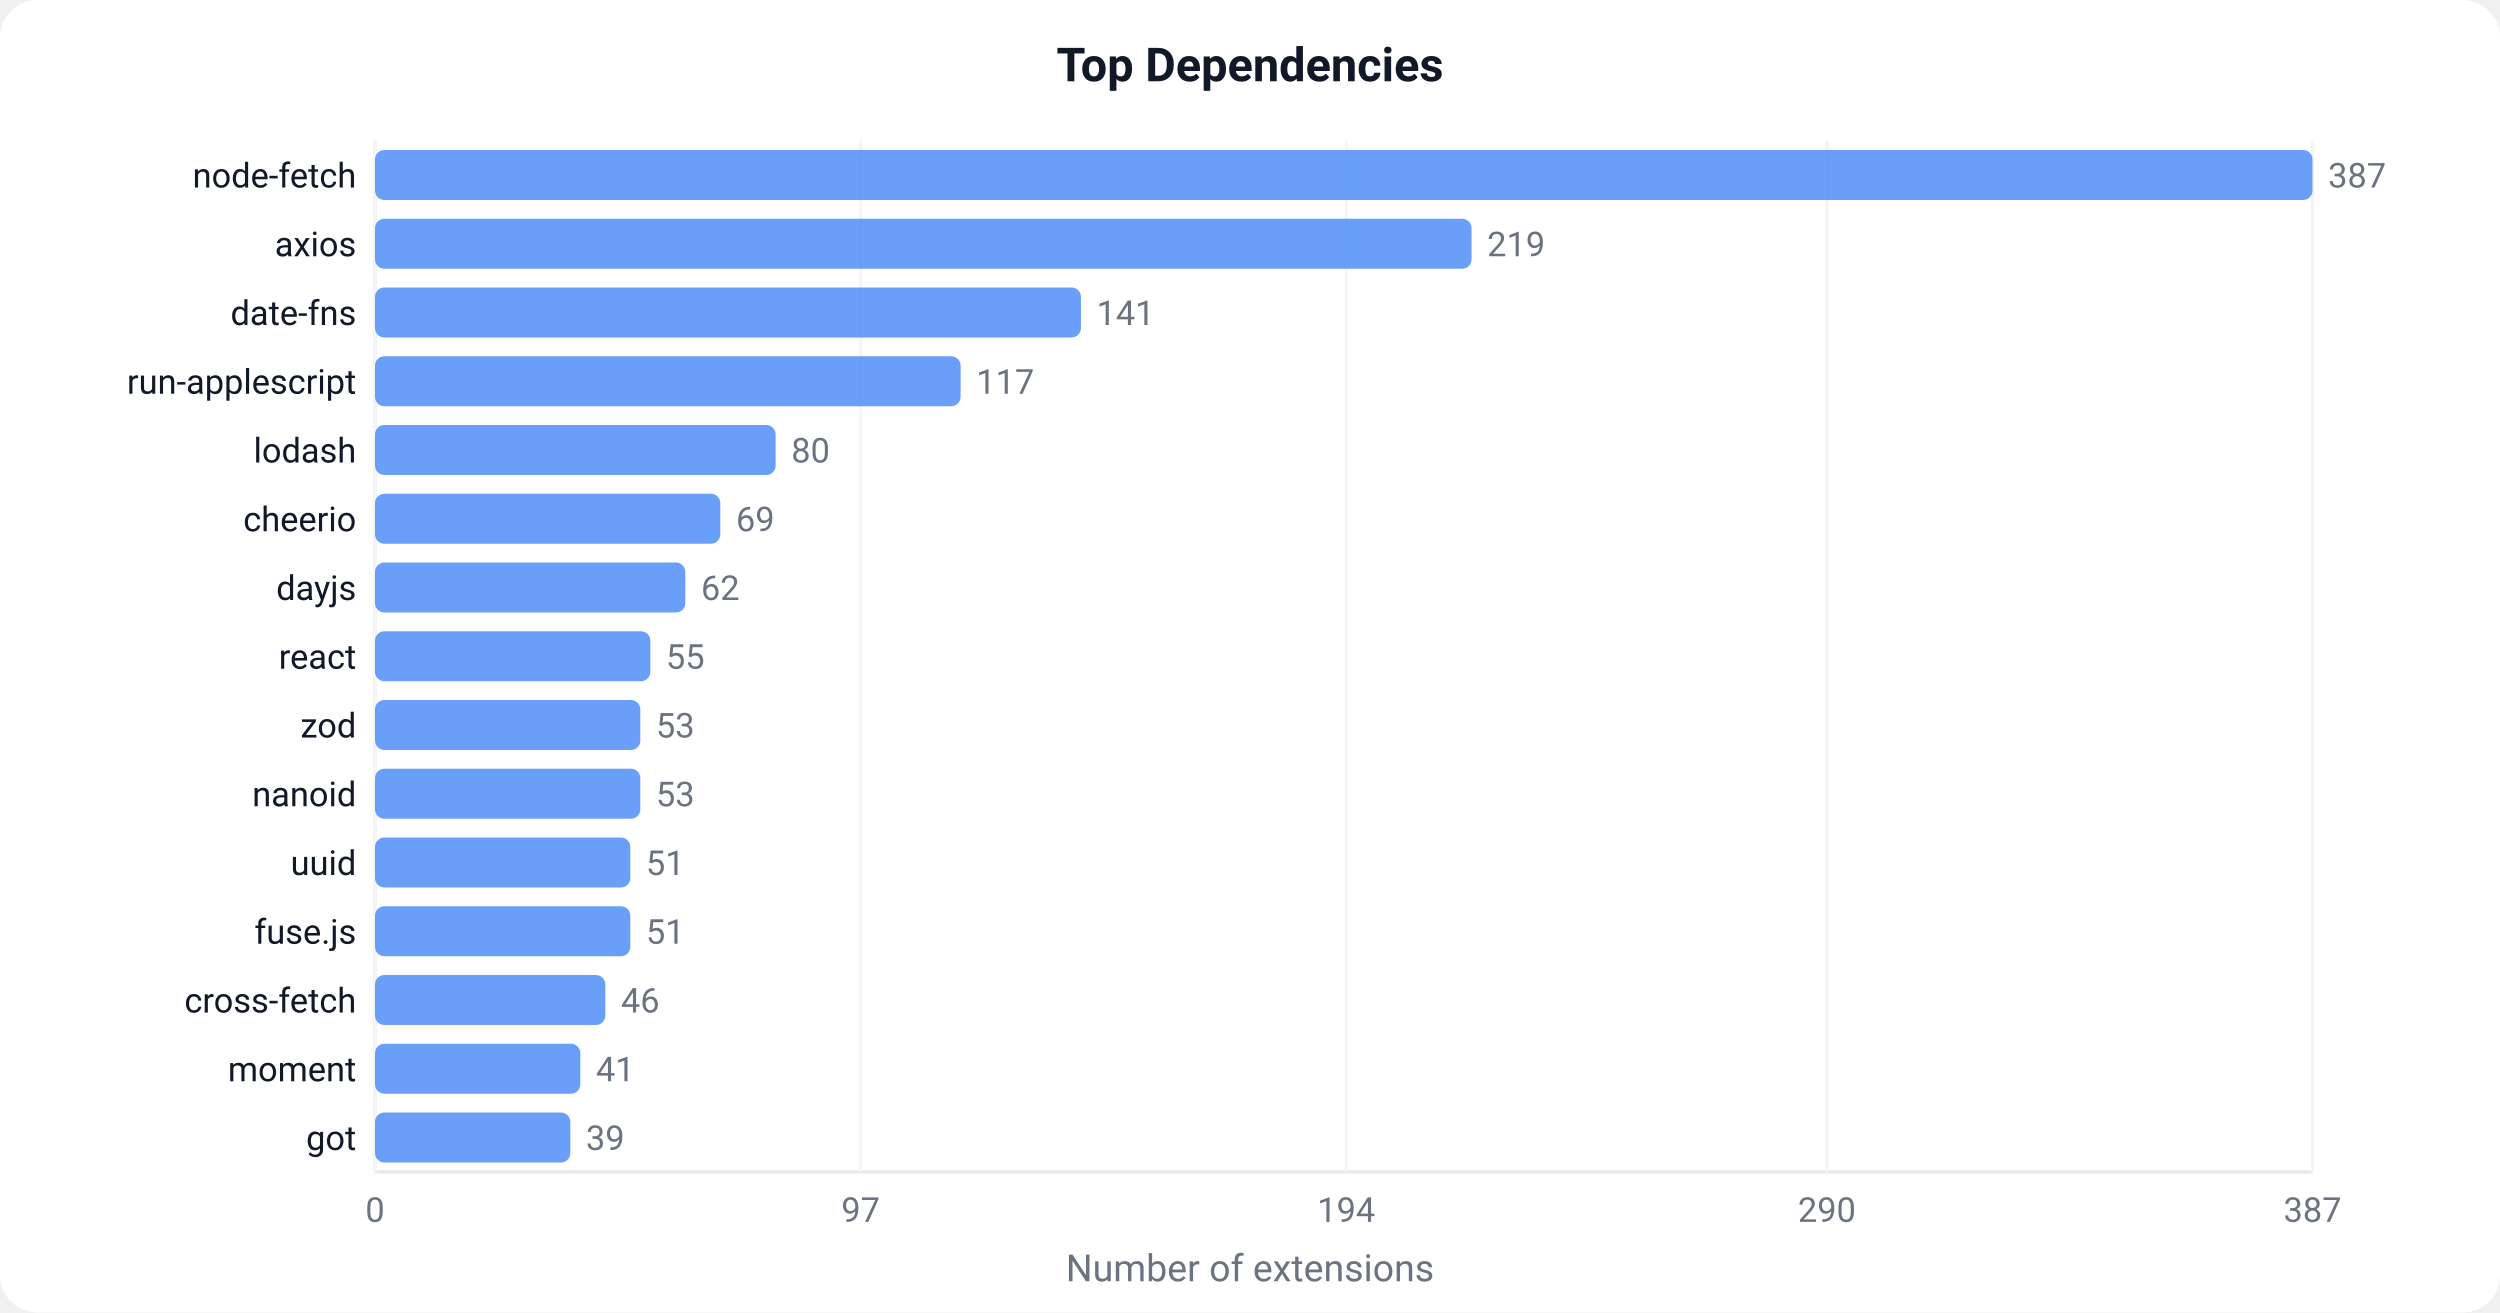
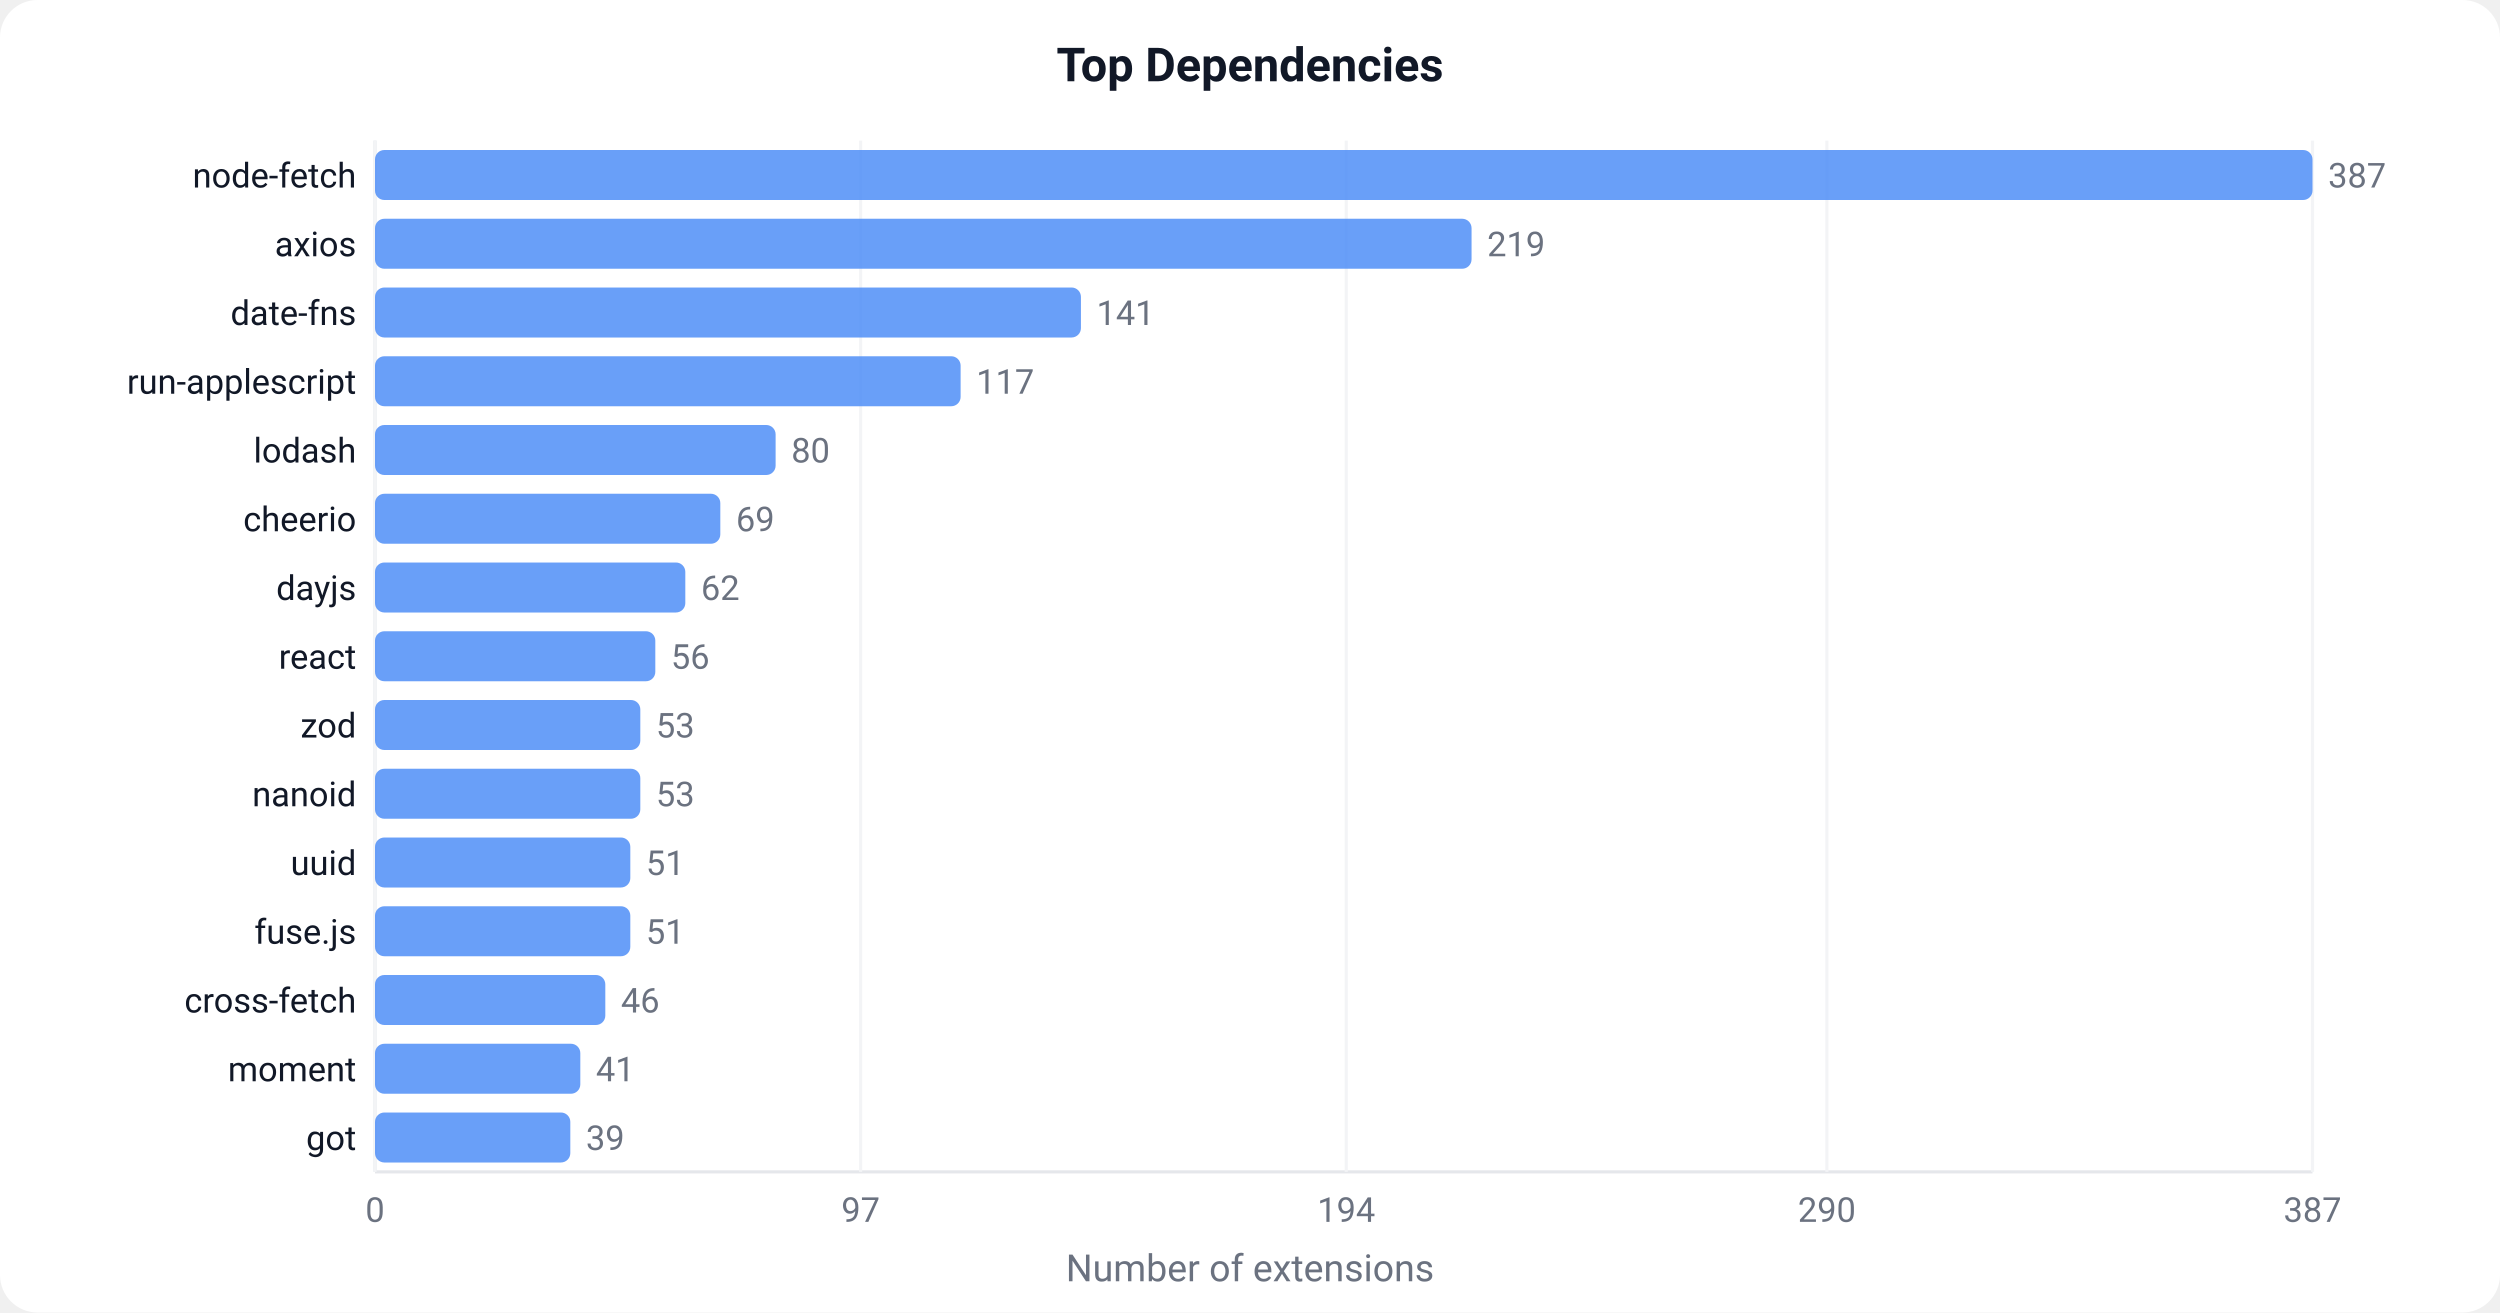
<svg xmlns="http://www.w3.org/2000/svg" width="800" height="420" viewBox="0 0 800 420">
  <defs>
    <style>text { font-family: -apple-system, BlinkMacSystemFont, 'Segoe UI', Roboto, sans-serif; }</style>
  </defs>
  <rect width="800" height="420" fill="#ffffff" rx="12" />
  <text x="400" y="26" text-anchor="middle" font-size="15" font-weight="600" fill="#111827">Top Dependencies</text>
  <line x1="120" y1="45" x2="120" y2="375" stroke="#e5e7eb" stroke-width="1" />
  <line x1="120" y1="375" x2="740" y2="375" stroke="#e5e7eb" stroke-width="1" />
  <line x1="120.0" y1="45" x2="120.0" y2="375" stroke="#f3f4f6" stroke-width="1" />
  <text x="120.0" y="391.0" text-anchor="middle" font-size="11" fill="#6b7280">0</text>
  <line x1="275.4" y1="45" x2="275.4" y2="375" stroke="#f3f4f6" stroke-width="1" />
  <text x="275.4" y="391.0" text-anchor="middle" font-size="11" fill="#6b7280">97</text>
  <line x1="430.8" y1="45" x2="430.8" y2="375" stroke="#f3f4f6" stroke-width="1" />
  <text x="430.8" y="391.0" text-anchor="middle" font-size="11" fill="#6b7280">194</text>
  <line x1="584.6" y1="45" x2="584.6" y2="375" stroke="#f3f4f6" stroke-width="1" />
  <text x="584.6" y="391.0" text-anchor="middle" font-size="11" fill="#6b7280">290</text>
  <line x1="740.0" y1="45" x2="740.0" y2="375" stroke="#f3f4f6" stroke-width="1" />
  <text x="740.0" y="391.0" text-anchor="middle" font-size="11" fill="#6b7280">387</text>
  <rect x="120" y="48.0" width="620.0" height="16" fill="#4F8EF7" rx="3" opacity="0.85" />
  <text x="114" y="60.0" text-anchor="end" font-size="11" fill="#111827">node-fetch</text>
  <text x="745.0" y="60.0" font-size="11" fill="#6b7280">387</text>
  <rect x="120" y="70.0" width="350.9" height="16" fill="#4F8EF7" rx="3" opacity="0.85" />
  <text x="114" y="82.0" text-anchor="end" font-size="11" fill="#111827">axios</text>
  <text x="475.9" y="82.0" font-size="11" fill="#6b7280">219</text>
  <rect x="120" y="92.0" width="225.9" height="16" fill="#4F8EF7" rx="3" opacity="0.85" />
  <text x="114" y="104.0" text-anchor="end" font-size="11" fill="#111827">date-fns</text>
  <text x="350.9" y="104.0" font-size="11" fill="#6b7280">141</text>
  <rect x="120" y="114.0" width="187.4" height="16" fill="#4F8EF7" rx="3" opacity="0.85" />
  <text x="114" y="126.0" text-anchor="end" font-size="11" fill="#111827">run-applescript</text>
  <text x="312.4" y="126.0" font-size="11" fill="#6b7280">117</text>
  <rect x="120" y="136.0" width="128.2" height="16" fill="#4F8EF7" rx="3" opacity="0.85" />
  <text x="114" y="148.0" text-anchor="end" font-size="11" fill="#111827">lodash</text>
  <text x="253.2" y="148.0" font-size="11" fill="#6b7280">80</text>
  <rect x="120" y="158.0" width="110.5" height="16" fill="#4F8EF7" rx="3" opacity="0.85" />
  <text x="114" y="170.0" text-anchor="end" font-size="11" fill="#111827">cheerio</text>
  <text x="235.5" y="170.0" font-size="11" fill="#6b7280">69</text>
  <rect x="120" y="180.0" width="99.3" height="16" fill="#4F8EF7" rx="3" opacity="0.85" />
  <text x="114" y="192.0" text-anchor="end" font-size="11" fill="#111827">dayjs</text>
  <text x="224.3" y="192.0" font-size="11" fill="#6b7280">62</text>
-   <rect x="120" y="202.0" width="88.1" height="16" fill="#4F8EF7" rx="3" opacity="0.85" />
+   <rect x="120" y="202.0" width="89.7" height="16" fill="#4F8EF7" rx="3" opacity="0.85" />
  <text x="114" y="214.0" text-anchor="end" font-size="11" fill="#111827">react</text>
-   <text x="213.1" y="214.0" font-size="11" fill="#6b7280">55</text>
+   <text x="214.7" y="214.0" font-size="11" fill="#6b7280">56</text>
  <rect x="120" y="224.0" width="84.9" height="16" fill="#4F8EF7" rx="3" opacity="0.85" />
  <text x="114" y="236.0" text-anchor="end" font-size="11" fill="#111827">zod</text>
  <text x="209.9" y="236.0" font-size="11" fill="#6b7280">53</text>
  <rect x="120" y="246.0" width="84.9" height="16" fill="#4F8EF7" rx="3" opacity="0.85" />
  <text x="114" y="258.0" text-anchor="end" font-size="11" fill="#111827">nanoid</text>
  <text x="209.9" y="258.0" font-size="11" fill="#6b7280">53</text>
  <rect x="120" y="268.0" width="81.7" height="16" fill="#4F8EF7" rx="3" opacity="0.85" />
  <text x="114" y="280.0" text-anchor="end" font-size="11" fill="#111827">uuid</text>
  <text x="206.7" y="280.0" font-size="11" fill="#6b7280">51</text>
  <rect x="120" y="290.0" width="81.7" height="16" fill="#4F8EF7" rx="3" opacity="0.85" />
  <text x="114" y="302.0" text-anchor="end" font-size="11" fill="#111827">fuse.js</text>
  <text x="206.7" y="302.0" font-size="11" fill="#6b7280">51</text>
  <rect x="120" y="312.0" width="73.7" height="16" fill="#4F8EF7" rx="3" opacity="0.85" />
  <text x="114" y="324.0" text-anchor="end" font-size="11" fill="#111827">cross-fetch</text>
  <text x="198.7" y="324.0" font-size="11" fill="#6b7280">46</text>
  <rect x="120" y="334.0" width="65.7" height="16" fill="#4F8EF7" rx="3" opacity="0.85" />
  <text x="114" y="346.0" text-anchor="end" font-size="11" fill="#111827">moment</text>
  <text x="190.7" y="346.0" font-size="11" fill="#6b7280">41</text>
  <rect x="120" y="356.0" width="62.5" height="16" fill="#4F8EF7" rx="3" opacity="0.85" />
  <text x="114" y="368.0" text-anchor="end" font-size="11" fill="#111827">got</text>
  <text x="187.5" y="368.0" font-size="11" fill="#6b7280">39</text>
  <text x="400" y="410" text-anchor="middle" font-size="12" fill="#6b7280">Number of extensions</text>
</svg>
